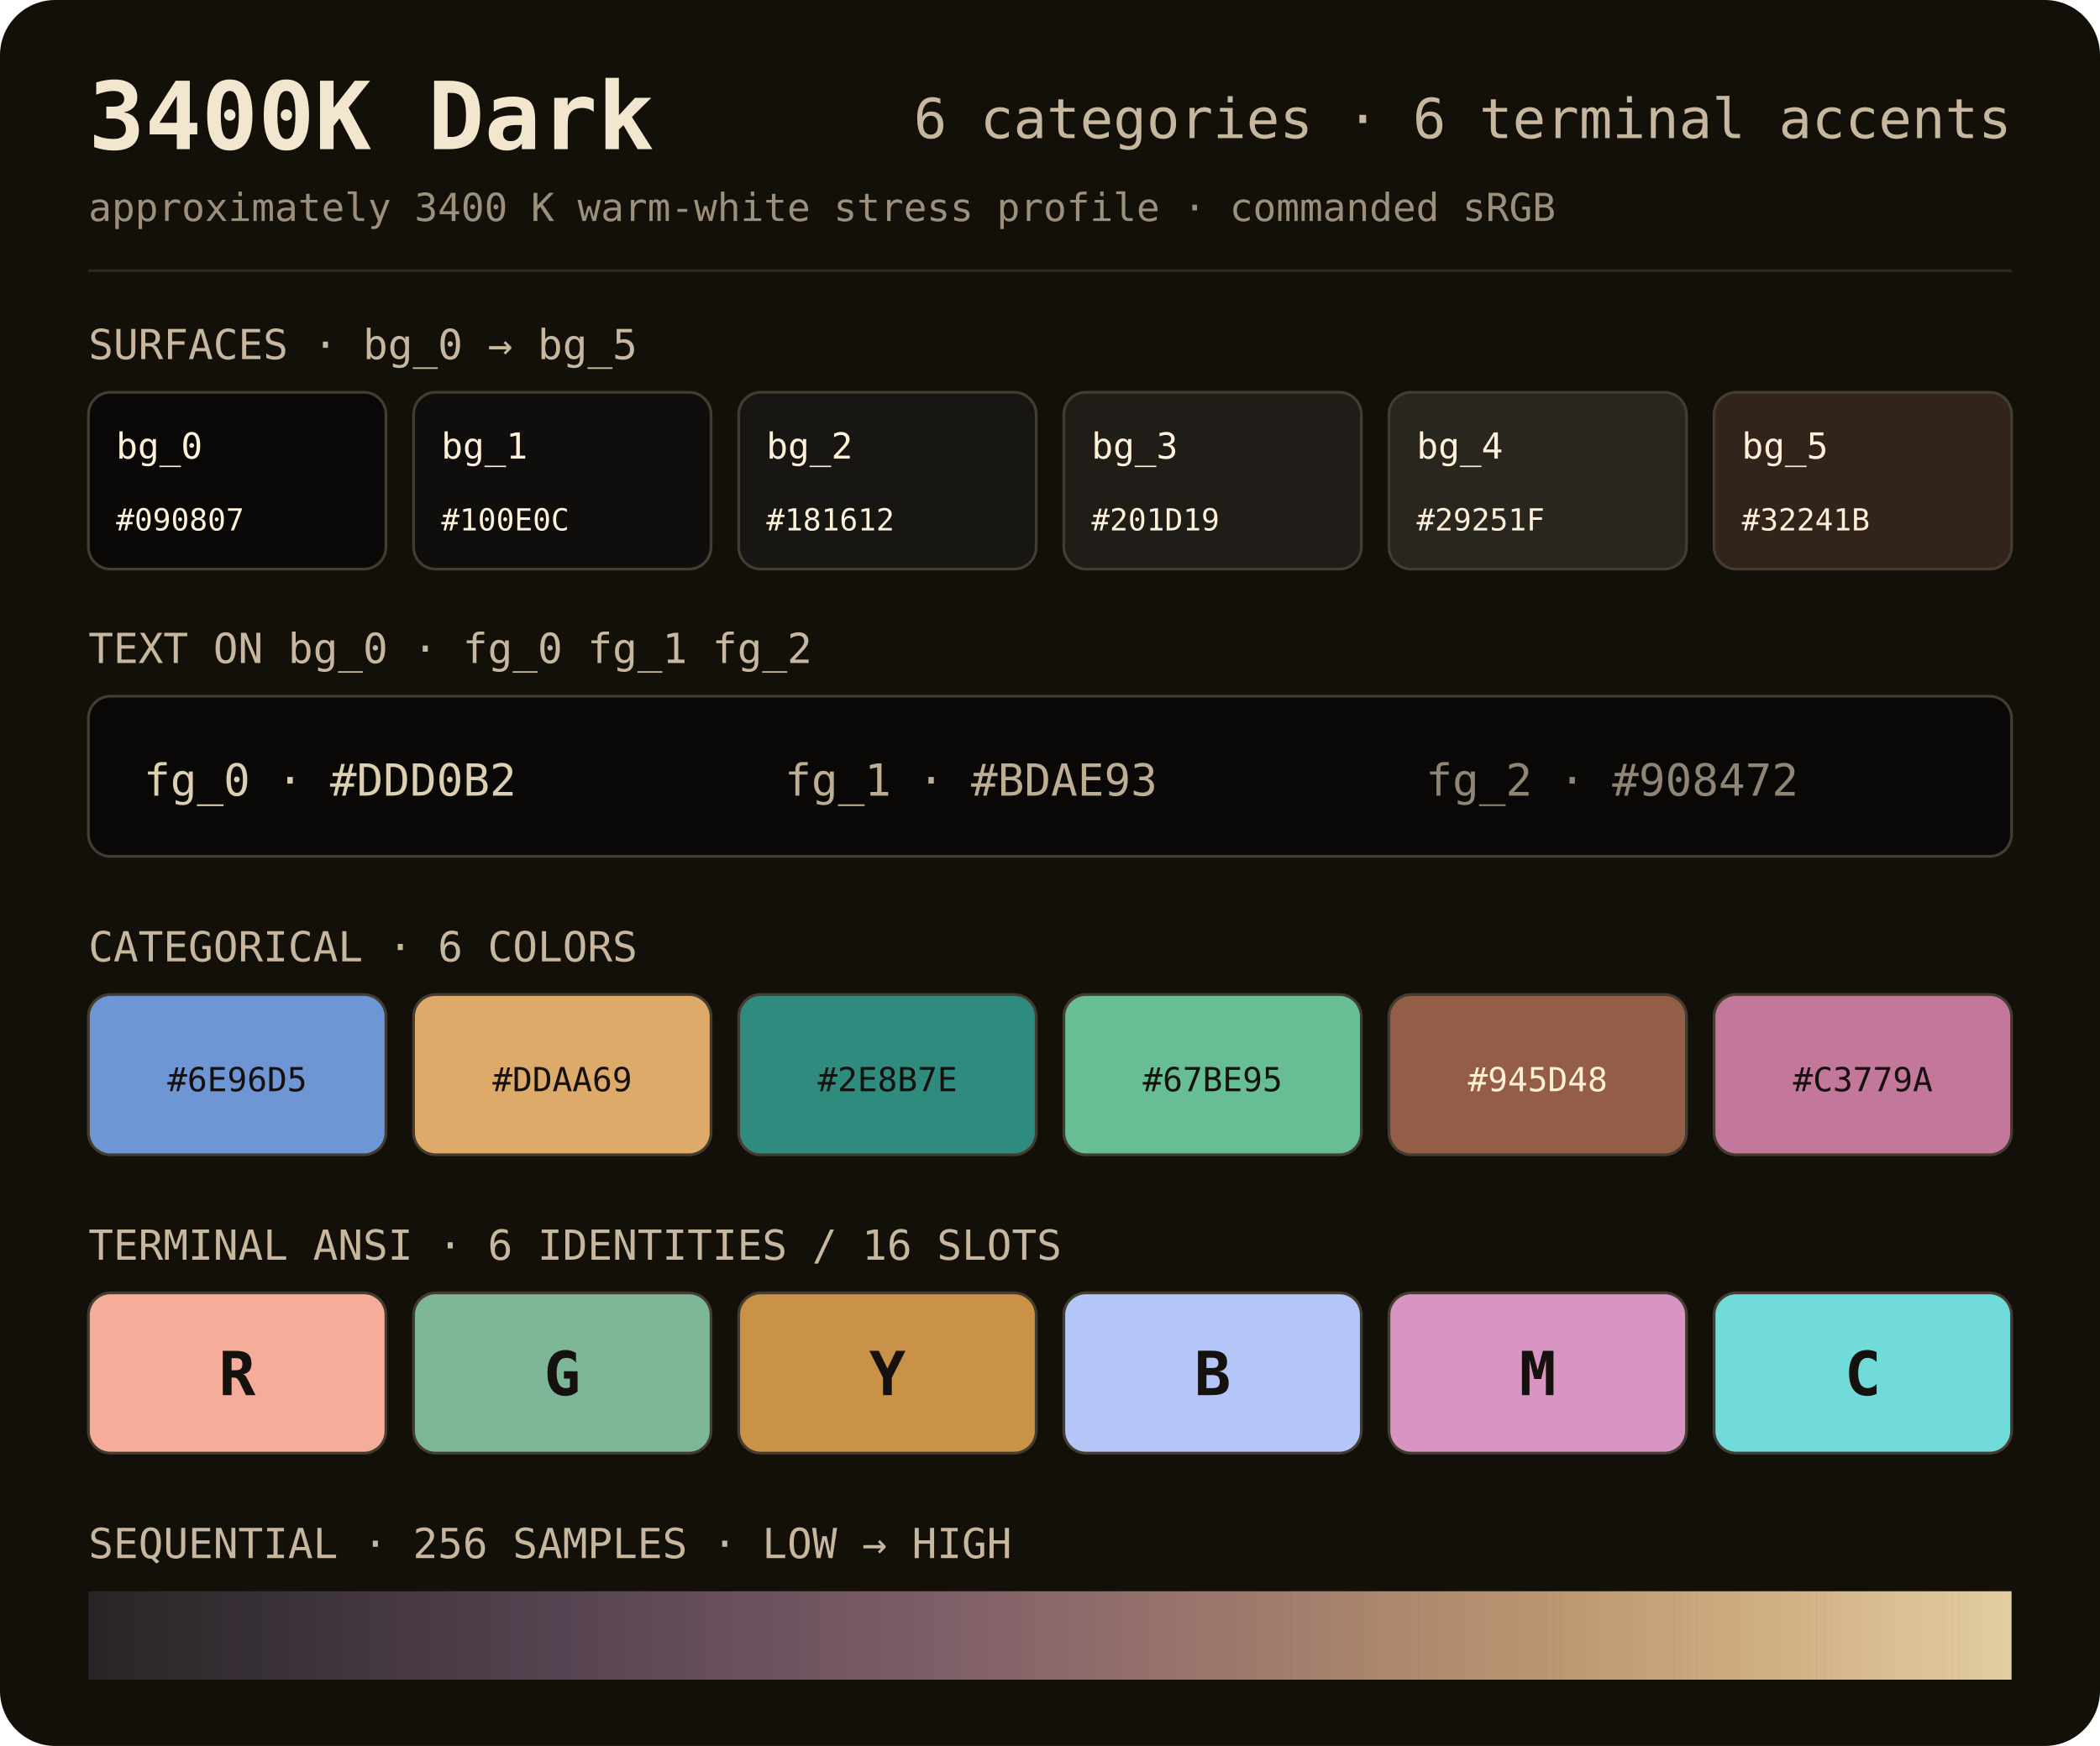
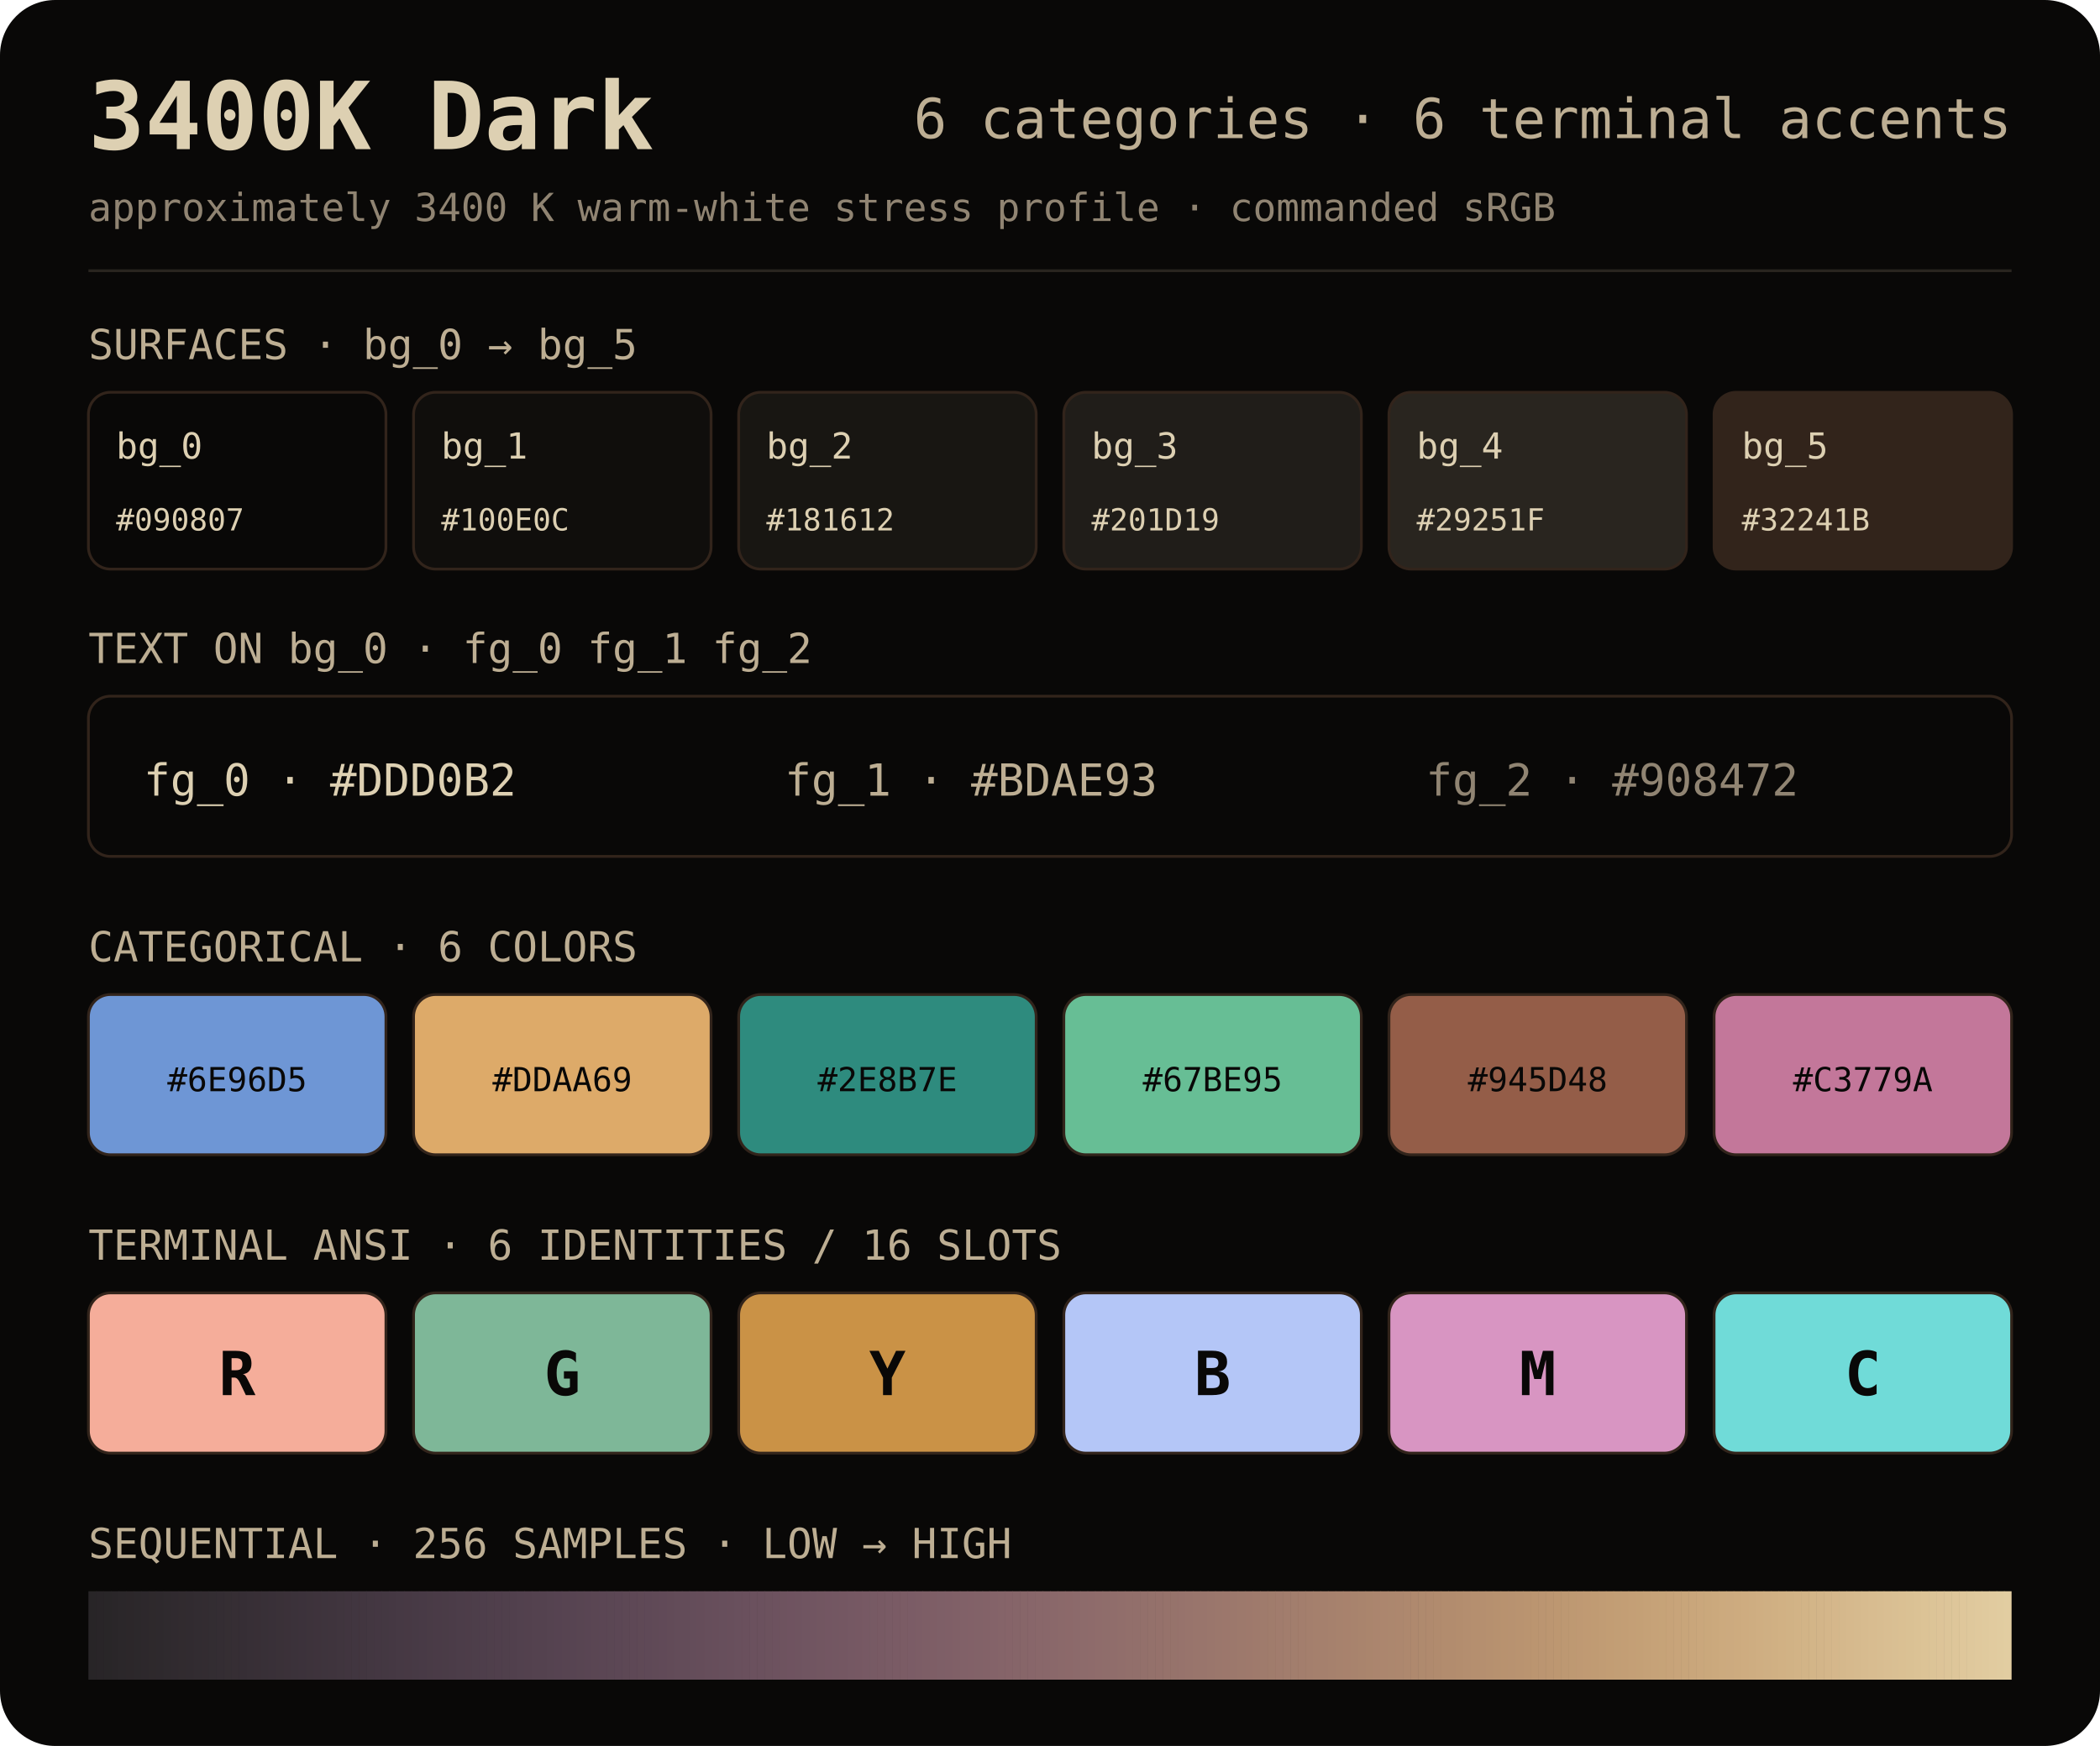
<svg xmlns="http://www.w3.org/2000/svg" width="760" height="632" viewBox="0 0 760 632">
-   <rect width="100%" height="100%" rx="20" fill="#131009" />
-   <text x="32" y="54" fill="#F2E7CE" font-size="34" font-family="ui-monospace, SFMono-Regular, Menlo, monospace" font-weight="700">3400K Dark</text>
-   <text x="728" y="50" fill="#C7B79E" font-size="20" font-family="ui-monospace, SFMono-Regular, Menlo, monospace" text-anchor="end">6 categories · 6 terminal accents</text>
-   <text x="32" y="80" fill="#9C8F7B" font-size="14" font-family="ui-monospace, SFMono-Regular, Menlo, monospace">approximately 3400 K warm-white stress profile · commanded sRGB</text>
-   <line x1="32" y1="98" x2="728" y2="98" stroke="#2E2820" />
-   <text x="32" y="130" fill="#C7B79E" font-size="15" font-family="ui-monospace, SFMono-Regular, Menlo, monospace">SURFACES · bg_0 → bg_5</text>
-   <rect x="32.00" y="142" width="107.67" height="64" rx="8" fill="#090807" stroke="#453C31" />
-   <text x="42.0" y="166" fill="#FFF0D8" font-size="13" font-family="ui-monospace, SFMono-Regular, Menlo, monospace">bg_0</text>
-   <text x="42.0" y="192" fill="#FFF0D8" font-size="11" font-family="ui-monospace, SFMono-Regular, Menlo, monospace">#090807</text>
-   <rect x="149.67" y="142" width="107.67" height="64" rx="8" fill="#100E0C" stroke="#453C31" />
-   <text x="159.667" y="166" fill="#FFF0D8" font-size="13" font-family="ui-monospace, SFMono-Regular, Menlo, monospace">bg_1</text>
-   <text x="159.667" y="192" fill="#FFF0D8" font-size="11" font-family="ui-monospace, SFMono-Regular, Menlo, monospace">#100E0C</text>
-   <rect x="267.33" y="142" width="107.67" height="64" rx="8" fill="#181612" stroke="#453C31" />
-   <text x="277.333" y="166" fill="#FFF0D8" font-size="13" font-family="ui-monospace, SFMono-Regular, Menlo, monospace">bg_2</text>
-   <text x="277.333" y="192" fill="#FFF0D8" font-size="11" font-family="ui-monospace, SFMono-Regular, Menlo, monospace">#181612</text>
-   <rect x="385.00" y="142" width="107.67" height="64" rx="8" fill="#201D19" stroke="#453C31" />
-   <text x="395.0" y="166" fill="#FFF0D8" font-size="13" font-family="ui-monospace, SFMono-Regular, Menlo, monospace">bg_3</text>
-   <text x="395.0" y="192" fill="#FFF0D8" font-size="11" font-family="ui-monospace, SFMono-Regular, Menlo, monospace">#201D19</text>
-   <rect x="502.67" y="142" width="107.67" height="64" rx="8" fill="#29251F" stroke="#453C31" />
-   <text x="512.667" y="166" fill="#FFF0D8" font-size="13" font-family="ui-monospace, SFMono-Regular, Menlo, monospace">bg_4</text>
-   <text x="512.667" y="192" fill="#FFF0D8" font-size="11" font-family="ui-monospace, SFMono-Regular, Menlo, monospace">#29251F</text>
-   <rect x="620.33" y="142" width="107.67" height="64" rx="8" fill="#32241B" stroke="#453C31" />
-   <text x="630.333" y="166" fill="#FFF0D8" font-size="13" font-family="ui-monospace, SFMono-Regular, Menlo, monospace">bg_5</text>
-   <text x="630.333" y="192" fill="#FFF0D8" font-size="11" font-family="ui-monospace, SFMono-Regular, Menlo, monospace">#32241B</text>
-   <text x="32" y="240" fill="#C7B79E" font-size="15" font-family="ui-monospace, SFMono-Regular, Menlo, monospace">TEXT ON bg_0 · fg_0 fg_1 fg_2</text>
-   <rect x="32" y="252" width="696" height="58" rx="8" fill="#090807" stroke="#453C31" />
+   <rect width="100%" height="100%" rx="20" fill="#090807" />
+   <text x="32" y="54" fill="#DDD0B2" font-size="34" font-family="ui-monospace, SFMono-Regular, Menlo, monospace" font-weight="700">3400K Dark</text>
+   <text x="728" y="50" fill="#BDAE93" font-size="20" font-family="ui-monospace, SFMono-Regular, Menlo, monospace" text-anchor="end">6 categories · 6 terminal accents</text>
+   <text x="32" y="80" fill="#908472" font-size="14" font-family="ui-monospace, SFMono-Regular, Menlo, monospace">approximately 3400 K warm-white stress profile · commanded sRGB</text>
+   <line x1="32" y1="98" x2="728" y2="98" stroke="#29251F" />
+   <text x="32" y="130" fill="#BDAE93" font-size="15" font-family="ui-monospace, SFMono-Regular, Menlo, monospace">SURFACES · bg_0 → bg_5</text>
+   <rect x="32.00" y="142" width="107.67" height="64" rx="8" fill="#090807" stroke="#32241B" />
+   <text x="42.0" y="166" fill="#DDD0B2" font-size="13" font-family="ui-monospace, SFMono-Regular, Menlo, monospace">bg_0</text>
+   <text x="42.0" y="192" fill="#DDD0B2" font-size="11" font-family="ui-monospace, SFMono-Regular, Menlo, monospace">#090807</text>
+   <rect x="149.67" y="142" width="107.67" height="64" rx="8" fill="#100E0C" stroke="#32241B" />
+   <text x="159.667" y="166" fill="#DDD0B2" font-size="13" font-family="ui-monospace, SFMono-Regular, Menlo, monospace">bg_1</text>
+   <text x="159.667" y="192" fill="#DDD0B2" font-size="11" font-family="ui-monospace, SFMono-Regular, Menlo, monospace">#100E0C</text>
+   <rect x="267.33" y="142" width="107.67" height="64" rx="8" fill="#181612" stroke="#32241B" />
+   <text x="277.333" y="166" fill="#DDD0B2" font-size="13" font-family="ui-monospace, SFMono-Regular, Menlo, monospace">bg_2</text>
+   <text x="277.333" y="192" fill="#DDD0B2" font-size="11" font-family="ui-monospace, SFMono-Regular, Menlo, monospace">#181612</text>
+   <rect x="385.00" y="142" width="107.67" height="64" rx="8" fill="#201D19" stroke="#32241B" />
+   <text x="395.0" y="166" fill="#DDD0B2" font-size="13" font-family="ui-monospace, SFMono-Regular, Menlo, monospace">bg_3</text>
+   <text x="395.0" y="192" fill="#DDD0B2" font-size="11" font-family="ui-monospace, SFMono-Regular, Menlo, monospace">#201D19</text>
+   <rect x="502.67" y="142" width="107.67" height="64" rx="8" fill="#29251F" stroke="#32241B" />
+   <text x="512.667" y="166" fill="#DDD0B2" font-size="13" font-family="ui-monospace, SFMono-Regular, Menlo, monospace">bg_4</text>
+   <text x="512.667" y="192" fill="#DDD0B2" font-size="11" font-family="ui-monospace, SFMono-Regular, Menlo, monospace">#29251F</text>
+   <rect x="620.33" y="142" width="107.67" height="64" rx="8" fill="#32241B" stroke="#32241B" />
+   <text x="630.333" y="166" fill="#DDD0B2" font-size="13" font-family="ui-monospace, SFMono-Regular, Menlo, monospace">bg_5</text>
+   <text x="630.333" y="192" fill="#DDD0B2" font-size="11" font-family="ui-monospace, SFMono-Regular, Menlo, monospace">#32241B</text>
+   <text x="32" y="240" fill="#BDAE93" font-size="15" font-family="ui-monospace, SFMono-Regular, Menlo, monospace">TEXT ON bg_0 · fg_0 fg_1 fg_2</text>
+   <rect x="32" y="252" width="696" height="58" rx="8" fill="#090807" stroke="#32241B" />
  <text x="52" y="288" fill="#DDD0B2" font-size="16" font-family="ui-monospace, SFMono-Regular, Menlo, monospace">fg_0 · #DDD0B2</text>
  <text x="284" y="288" fill="#BDAE93" font-size="16" font-family="ui-monospace, SFMono-Regular, Menlo, monospace">fg_1 · #BDAE93</text>
  <text x="516" y="288" fill="#908472" font-size="16" font-family="ui-monospace, SFMono-Regular, Menlo, monospace">fg_2 · #908472</text>
-   <text x="32" y="348" fill="#C7B79E" font-size="15" font-family="ui-monospace, SFMono-Regular, Menlo, monospace">CATEGORICAL · 6 COLORS</text>
-   <rect x="32.00" y="360" width="107.67" height="58" rx="8" fill="#6E96D5" stroke="#453C31" />
-   <text x="85.833" y="395" fill="#14110E" font-size="12" font-family="ui-monospace, SFMono-Regular, Menlo, monospace" text-anchor="middle">#6E96D5</text>
-   <rect x="149.67" y="360" width="107.67" height="58" rx="8" fill="#DDAA69" stroke="#453C31" />
-   <text x="203.5" y="395" fill="#14110E" font-size="12" font-family="ui-monospace, SFMono-Regular, Menlo, monospace" text-anchor="middle">#DDAA69</text>
-   <rect x="267.33" y="360" width="107.67" height="58" rx="8" fill="#2E8B7E" stroke="#453C31" />
-   <text x="321.167" y="395" fill="#14110E" font-size="12" font-family="ui-monospace, SFMono-Regular, Menlo, monospace" text-anchor="middle">#2E8B7E</text>
-   <rect x="385.00" y="360" width="107.67" height="58" rx="8" fill="#67BE95" stroke="#453C31" />
-   <text x="438.833" y="395" fill="#14110E" font-size="12" font-family="ui-monospace, SFMono-Regular, Menlo, monospace" text-anchor="middle">#67BE95</text>
-   <rect x="502.67" y="360" width="107.67" height="58" rx="8" fill="#945D48" stroke="#453C31" />
-   <text x="556.5" y="395" fill="#FFF0D8" font-size="12" font-family="ui-monospace, SFMono-Regular, Menlo, monospace" text-anchor="middle">#945D48</text>
-   <rect x="620.33" y="360" width="107.67" height="58" rx="8" fill="#C3779A" stroke="#453C31" />
-   <text x="674.167" y="395" fill="#14110E" font-size="12" font-family="ui-monospace, SFMono-Regular, Menlo, monospace" text-anchor="middle">#C3779A</text>
-   <text x="32" y="456" fill="#C7B79E" font-size="15" font-family="ui-monospace, SFMono-Regular, Menlo, monospace">TERMINAL ANSI · 6 IDENTITIES / 16 SLOTS</text>
-   <rect x="32.00" y="468" width="107.67" height="58" rx="8" fill="#F5AD9A" stroke="#453C31" />
-   <text x="85.833" y="505" fill="#14110E" font-size="22" font-family="ui-monospace, SFMono-Regular, Menlo, monospace" font-weight="700" text-anchor="middle">R</text>
-   <rect x="149.67" y="468" width="107.67" height="58" rx="8" fill="#7EB798" stroke="#453C31" />
-   <text x="203.5" y="505" fill="#14110E" font-size="22" font-family="ui-monospace, SFMono-Regular, Menlo, monospace" font-weight="700" text-anchor="middle">G</text>
-   <rect x="267.33" y="468" width="107.67" height="58" rx="8" fill="#CA9246" stroke="#453C31" />
-   <text x="321.167" y="505" fill="#14110E" font-size="22" font-family="ui-monospace, SFMono-Regular, Menlo, monospace" font-weight="700" text-anchor="middle">Y</text>
-   <rect x="385.00" y="468" width="107.67" height="58" rx="8" fill="#B4C6F7" stroke="#453C31" />
-   <text x="438.833" y="505" fill="#14110E" font-size="22" font-family="ui-monospace, SFMono-Regular, Menlo, monospace" font-weight="700" text-anchor="middle">B</text>
-   <rect x="502.67" y="468" width="107.67" height="58" rx="8" fill="#D895C2" stroke="#453C31" />
-   <text x="556.5" y="505" fill="#14110E" font-size="22" font-family="ui-monospace, SFMono-Regular, Menlo, monospace" font-weight="700" text-anchor="middle">M</text>
-   <rect x="620.33" y="468" width="107.67" height="58" rx="8" fill="#70DBD8" stroke="#453C31" />
-   <text x="674.167" y="505" fill="#14110E" font-size="22" font-family="ui-monospace, SFMono-Regular, Menlo, monospace" font-weight="700" text-anchor="middle">C</text>
-   <text x="32" y="564" fill="#C7B79E" font-size="15" font-family="ui-monospace, SFMono-Regular, Menlo, monospace">SEQUENTIAL · 256 SAMPLES · LOW → HIGH</text>
+   <text x="32" y="348" fill="#BDAE93" font-size="15" font-family="ui-monospace, SFMono-Regular, Menlo, monospace">CATEGORICAL · 6 COLORS</text>
+   <rect x="32.00" y="360" width="107.67" height="58" rx="8" fill="#6E96D5" stroke="#32241B" />
+   <text x="85.833" y="395" fill="#090807" font-size="12" font-family="ui-monospace, SFMono-Regular, Menlo, monospace" text-anchor="middle">#6E96D5</text>
+   <rect x="149.67" y="360" width="107.67" height="58" rx="8" fill="#DDAA69" stroke="#32241B" />
+   <text x="203.5" y="395" fill="#090807" font-size="12" font-family="ui-monospace, SFMono-Regular, Menlo, monospace" text-anchor="middle">#DDAA69</text>
+   <rect x="267.33" y="360" width="107.67" height="58" rx="8" fill="#2E8B7E" stroke="#32241B" />
+   <text x="321.167" y="395" fill="#090807" font-size="12" font-family="ui-monospace, SFMono-Regular, Menlo, monospace" text-anchor="middle">#2E8B7E</text>
+   <rect x="385.00" y="360" width="107.67" height="58" rx="8" fill="#67BE95" stroke="#32241B" />
+   <text x="438.833" y="395" fill="#090807" font-size="12" font-family="ui-monospace, SFMono-Regular, Menlo, monospace" text-anchor="middle">#67BE95</text>
+   <rect x="502.67" y="360" width="107.67" height="58" rx="8" fill="#945D48" stroke="#32241B" />
+   <text x="556.5" y="395" fill="#090807" font-size="12" font-family="ui-monospace, SFMono-Regular, Menlo, monospace" text-anchor="middle">#945D48</text>
+   <rect x="620.33" y="360" width="107.67" height="58" rx="8" fill="#C3779A" stroke="#32241B" />
+   <text x="674.167" y="395" fill="#090807" font-size="12" font-family="ui-monospace, SFMono-Regular, Menlo, monospace" text-anchor="middle">#C3779A</text>
+   <text x="32" y="456" fill="#BDAE93" font-size="15" font-family="ui-monospace, SFMono-Regular, Menlo, monospace">TERMINAL ANSI · 6 IDENTITIES / 16 SLOTS</text>
+   <rect x="32.00" y="468" width="107.67" height="58" rx="8" fill="#F5AD9A" stroke="#32241B" />
+   <text x="85.833" y="505" fill="#090807" font-size="22" font-family="ui-monospace, SFMono-Regular, Menlo, monospace" font-weight="700" text-anchor="middle">R</text>
+   <rect x="149.67" y="468" width="107.67" height="58" rx="8" fill="#7EB798" stroke="#32241B" />
+   <text x="203.5" y="505" fill="#090807" font-size="22" font-family="ui-monospace, SFMono-Regular, Menlo, monospace" font-weight="700" text-anchor="middle">G</text>
+   <rect x="267.33" y="468" width="107.67" height="58" rx="8" fill="#CA9246" stroke="#32241B" />
+   <text x="321.167" y="505" fill="#090807" font-size="22" font-family="ui-monospace, SFMono-Regular, Menlo, monospace" font-weight="700" text-anchor="middle">Y</text>
+   <rect x="385.00" y="468" width="107.67" height="58" rx="8" fill="#B4C6F7" stroke="#32241B" />
+   <text x="438.833" y="505" fill="#090807" font-size="22" font-family="ui-monospace, SFMono-Regular, Menlo, monospace" font-weight="700" text-anchor="middle">B</text>
+   <rect x="502.67" y="468" width="107.67" height="58" rx="8" fill="#D895C2" stroke="#32241B" />
+   <text x="556.5" y="505" fill="#090807" font-size="22" font-family="ui-monospace, SFMono-Regular, Menlo, monospace" font-weight="700" text-anchor="middle">M</text>
+   <rect x="620.33" y="468" width="107.67" height="58" rx="8" fill="#70DBD8" stroke="#32241B" />
+   <text x="674.167" y="505" fill="#090807" font-size="22" font-family="ui-monospace, SFMono-Regular, Menlo, monospace" font-weight="700" text-anchor="middle">C</text>
+   <text x="32" y="564" fill="#BDAE93" font-size="15" font-family="ui-monospace, SFMono-Regular, Menlo, monospace">SEQUENTIAL · 256 SAMPLES · LOW → HIGH</text>
  <rect x="32" y="576" width="2.9" height="32" fill="#282527" />
  <rect x="34.719" y="576" width="2.9" height="32" fill="#292528" />
  <rect x="37.438" y="576" width="2.9" height="32" fill="#292628" />
  <rect x="40.156" y="576" width="2.9" height="32" fill="#2A2629" />
  <rect x="42.875" y="576" width="2.9" height="32" fill="#2B272A" />
  <rect x="45.594" y="576" width="2.9" height="32" fill="#2C272A" />
  <rect x="48.312" y="576" width="2.9" height="32" fill="#2C282B" />
  <rect x="51.031" y="576" width="2.9" height="32" fill="#2D282C" />
  <rect x="53.75" y="576" width="2.9" height="32" fill="#2E292C" />
  <rect x="56.469" y="576" width="2.9" height="32" fill="#2E292D" />
  <rect x="59.188" y="576" width="2.9" height="32" fill="#2F2A2E" />
  <rect x="61.906" y="576" width="2.9" height="32" fill="#302A2F" />
  <rect x="64.625" y="576" width="2.9" height="32" fill="#312B2F" />
  <rect x="67.344" y="576" width="2.9" height="32" fill="#312B30" />
  <rect x="70.062" y="576" width="2.9" height="32" fill="#322C31" />
  <rect x="72.781" y="576" width="2.9" height="32" fill="#332C31" />
  <rect x="75.5" y="576" width="2.9" height="32" fill="#332D32" />
  <rect x="78.219" y="576" width="2.9" height="32" fill="#342D33" />
  <rect x="80.938" y="576" width="2.9" height="32" fill="#352E33" />
  <rect x="83.656" y="576" width="2.9" height="32" fill="#362E34" />
  <rect x="86.375" y="576" width="2.9" height="32" fill="#362E35" />
  <rect x="89.094" y="576" width="2.9" height="32" fill="#372F36" />
  <rect x="91.812" y="576" width="2.9" height="32" fill="#382F36" />
  <rect x="94.531" y="576" width="2.9" height="32" fill="#383037" />
  <rect x="97.25" y="576" width="2.9" height="32" fill="#393038" />
  <rect x="99.969" y="576" width="2.9" height="32" fill="#3A3138" />
  <rect x="102.688" y="576" width="2.9" height="32" fill="#3B3139" />
  <rect x="105.406" y="576" width="2.9" height="32" fill="#3B323A" />
  <rect x="108.125" y="576" width="2.9" height="32" fill="#3C323B" />
  <rect x="110.844" y="576" width="2.9" height="32" fill="#3D333B" />
  <rect x="113.562" y="576" width="2.9" height="32" fill="#3E333C" />
  <rect x="116.281" y="576" width="2.9" height="32" fill="#3E343D" />
  <rect x="119" y="576" width="2.9" height="32" fill="#3F343D" />
  <rect x="121.719" y="576" width="2.9" height="32" fill="#40353E" />
  <rect x="124.438" y="576" width="2.9" height="32" fill="#41353F" />
  <rect x="127.156" y="576" width="2.9" height="32" fill="#413640" />
  <rect x="129.875" y="576" width="2.9" height="32" fill="#423640" />
  <rect x="132.594" y="576" width="2.9" height="32" fill="#433741" />
  <rect x="135.312" y="576" width="2.9" height="32" fill="#443742" />
  <rect x="138.031" y="576" width="2.9" height="32" fill="#443842" />
  <rect x="140.75" y="576" width="2.9" height="32" fill="#453843" />
  <rect x="143.469" y="576" width="2.9" height="32" fill="#463944" />
  <rect x="146.188" y="576" width="2.9" height="32" fill="#473944" />
  <rect x="148.906" y="576" width="2.9" height="32" fill="#473A45" />
  <rect x="151.625" y="576" width="2.9" height="32" fill="#483A46" />
  <rect x="154.344" y="576" width="2.9" height="32" fill="#493B46" />
  <rect x="157.062" y="576" width="2.9" height="32" fill="#4A3B47" />
  <rect x="159.781" y="576" width="2.9" height="32" fill="#4A3C47" />
  <rect x="162.5" y="576" width="2.9" height="32" fill="#4B3C48" />
  <rect x="165.219" y="576" width="2.9" height="32" fill="#4C3D49" />
  <rect x="167.938" y="576" width="2.9" height="32" fill="#4D3D49" />
  <rect x="170.656" y="576" width="2.9" height="32" fill="#4D3E4A" />
  <rect x="173.375" y="576" width="2.9" height="32" fill="#4E3E4B" />
  <rect x="176.094" y="576" width="2.9" height="32" fill="#4F3F4B" />
  <rect x="178.812" y="576" width="2.9" height="32" fill="#503F4C" />
  <rect x="181.531" y="576" width="2.9" height="32" fill="#50404C" />
  <rect x="184.25" y="576" width="2.9" height="32" fill="#51404D" />
  <rect x="186.969" y="576" width="2.9" height="32" fill="#52414E" />
  <rect x="189.688" y="576" width="2.9" height="32" fill="#53414E" />
  <rect x="192.406" y="576" width="2.9" height="32" fill="#54424F" />
  <rect x="195.125" y="576" width="2.9" height="32" fill="#54424F" />
  <rect x="197.844" y="576" width="2.9" height="32" fill="#554350" />
  <rect x="200.562" y="576" width="2.9" height="32" fill="#564351" />
  <rect x="203.281" y="576" width="2.9" height="32" fill="#574451" />
  <rect x="206" y="576" width="2.9" height="32" fill="#574452" />
  <rect x="208.719" y="576" width="2.9" height="32" fill="#584552" />
  <rect x="211.438" y="576" width="2.9" height="32" fill="#594553" />
  <rect x="214.156" y="576" width="2.9" height="32" fill="#5A4653" />
  <rect x="216.875" y="576" width="2.9" height="32" fill="#5B4654" />
  <rect x="219.594" y="576" width="2.9" height="32" fill="#5B4754" />
  <rect x="222.312" y="576" width="2.9" height="32" fill="#5C4755" />
  <rect x="225.031" y="576" width="2.9" height="32" fill="#5D4855" />
  <rect x="227.75" y="576" width="2.9" height="32" fill="#5E4856" />
  <rect x="230.469" y="576" width="2.9" height="32" fill="#5F4956" />
  <rect x="233.188" y="576" width="2.9" height="32" fill="#5F4957" />
  <rect x="235.906" y="576" width="2.9" height="32" fill="#604A57" />
  <rect x="238.625" y="576" width="2.9" height="32" fill="#614A58" />
  <rect x="241.344" y="576" width="2.9" height="32" fill="#624B58" />
  <rect x="244.062" y="576" width="2.9" height="32" fill="#634C59" />
  <rect x="246.781" y="576" width="2.9" height="32" fill="#634C59" />
  <rect x="249.5" y="576" width="2.9" height="32" fill="#644D5A" />
  <rect x="252.219" y="576" width="2.9" height="32" fill="#654D5A" />
  <rect x="254.938" y="576" width="2.9" height="32" fill="#664E5B" />
  <rect x="257.656" y="576" width="2.9" height="32" fill="#674E5B" />
  <rect x="260.375" y="576" width="2.9" height="32" fill="#674F5C" />
  <rect x="263.094" y="576" width="2.9" height="32" fill="#684F5C" />
  <rect x="265.812" y="576" width="2.9" height="32" fill="#69505D" />
  <rect x="268.531" y="576" width="2.9" height="32" fill="#6A505D" />
  <rect x="271.25" y="576" width="2.9" height="32" fill="#6B515E" />
  <rect x="273.969" y="576" width="2.9" height="32" fill="#6B515E" />
  <rect x="276.688" y="576" width="2.9" height="32" fill="#6C525E" />
  <rect x="279.406" y="576" width="2.9" height="32" fill="#6D525F" />
  <rect x="282.125" y="576" width="2.9" height="32" fill="#6E535F" />
  <rect x="284.844" y="576" width="2.9" height="32" fill="#6F5360" />
  <rect x="287.562" y="576" width="2.9" height="32" fill="#6F5460" />
  <rect x="290.281" y="576" width="2.9" height="32" fill="#705561" />
  <rect x="293" y="576" width="2.9" height="32" fill="#715561" />
  <rect x="295.719" y="576" width="2.9" height="32" fill="#725661" />
  <rect x="298.438" y="576" width="2.9" height="32" fill="#735662" />
  <rect x="301.156" y="576" width="2.9" height="32" fill="#735762" />
  <rect x="303.875" y="576" width="2.9" height="32" fill="#745762" />
  <rect x="306.594" y="576" width="2.9" height="32" fill="#755863" />
  <rect x="309.312" y="576" width="2.9" height="32" fill="#765863" />
  <rect x="312.031" y="576" width="2.9" height="32" fill="#775964" />
  <rect x="314.75" y="576" width="2.9" height="32" fill="#775A64" />
  <rect x="317.469" y="576" width="2.9" height="32" fill="#785A64" />
  <rect x="320.188" y="576" width="2.9" height="32" fill="#795B65" />
  <rect x="322.906" y="576" width="2.9" height="32" fill="#7A5B65" />
  <rect x="325.625" y="576" width="2.9" height="32" fill="#7B5C65" />
  <rect x="328.344" y="576" width="2.9" height="32" fill="#7B5C66" />
  <rect x="331.062" y="576" width="2.9" height="32" fill="#7C5D66" />
  <rect x="333.781" y="576" width="2.9" height="32" fill="#7D5E66" />
  <rect x="336.5" y="576" width="2.9" height="32" fill="#7E5E66" />
  <rect x="339.219" y="576" width="2.9" height="32" fill="#7E5F67" />
  <rect x="341.938" y="576" width="2.9" height="32" fill="#7F5F67" />
  <rect x="344.656" y="576" width="2.9" height="32" fill="#806067" />
  <rect x="347.375" y="576" width="2.9" height="32" fill="#816168" />
  <rect x="350.094" y="576" width="2.9" height="32" fill="#826168" />
  <rect x="352.812" y="576" width="2.9" height="32" fill="#826268" />
  <rect x="355.531" y="576" width="2.9" height="32" fill="#836268" />
  <rect x="358.25" y="576" width="2.9" height="32" fill="#846369" />
  <rect x="360.969" y="576" width="2.9" height="32" fill="#856469" />
  <rect x="363.688" y="576" width="2.9" height="32" fill="#866469" />
  <rect x="366.406" y="576" width="2.9" height="32" fill="#866569" />
  <rect x="369.125" y="576" width="2.9" height="32" fill="#876669" />
  <rect x="371.844" y="576" width="2.9" height="32" fill="#88666A" />
  <rect x="374.562" y="576" width="2.9" height="32" fill="#89676A" />
  <rect x="377.281" y="576" width="2.9" height="32" fill="#89676A" />
  <rect x="380" y="576" width="2.9" height="32" fill="#8A686A" />
  <rect x="382.719" y="576" width="2.9" height="32" fill="#8B696A" />
  <rect x="385.438" y="576" width="2.9" height="32" fill="#8C696A" />
  <rect x="388.156" y="576" width="2.9" height="32" fill="#8C6A6B" />
  <rect x="390.875" y="576" width="2.9" height="32" fill="#8D6B6B" />
  <rect x="393.594" y="576" width="2.9" height="32" fill="#8E6B6B" />
  <rect x="396.312" y="576" width="2.9" height="32" fill="#8F6C6B" />
  <rect x="399.031" y="576" width="2.9" height="32" fill="#8F6D6B" />
  <rect x="401.75" y="576" width="2.9" height="32" fill="#906D6B" />
  <rect x="404.469" y="576" width="2.9" height="32" fill="#916E6B" />
  <rect x="407.188" y="576" width="2.9" height="32" fill="#926F6B" />
  <rect x="409.906" y="576" width="2.9" height="32" fill="#926F6B" />
  <rect x="412.625" y="576" width="2.9" height="32" fill="#93706B" />
  <rect x="415.344" y="576" width="2.9" height="32" fill="#94716B" />
  <rect x="418.062" y="576" width="2.9" height="32" fill="#95716B" />
  <rect x="420.781" y="576" width="2.9" height="32" fill="#96726B" />
  <rect x="423.5" y="576" width="2.9" height="32" fill="#96736B" />
  <rect x="426.219" y="576" width="2.9" height="32" fill="#97736C" />
  <rect x="428.938" y="576" width="2.9" height="32" fill="#98746C" />
  <rect x="431.656" y="576" width="2.9" height="32" fill="#99756C" />
  <rect x="434.375" y="576" width="2.9" height="32" fill="#99756C" />
  <rect x="437.094" y="576" width="2.9" height="32" fill="#9A766C" />
  <rect x="439.812" y="576" width="2.9" height="32" fill="#9B776C" />
  <rect x="442.531" y="576" width="2.9" height="32" fill="#9C776C" />
  <rect x="445.25" y="576" width="2.9" height="32" fill="#9C786C" />
  <rect x="447.969" y="576" width="2.9" height="32" fill="#9D796C" />
  <rect x="450.688" y="576" width="2.9" height="32" fill="#9E796C" />
  <rect x="453.406" y="576" width="2.9" height="32" fill="#9F7A6C" />
  <rect x="456.125" y="576" width="2.9" height="32" fill="#9F7B6C" />
  <rect x="458.844" y="576" width="2.9" height="32" fill="#A07C6C" />
  <rect x="461.562" y="576" width="2.9" height="32" fill="#A17C6D" />
  <rect x="464.281" y="576" width="2.9" height="32" fill="#A27D6D" />
  <rect x="467" y="576" width="2.9" height="32" fill="#A27E6D" />
  <rect x="469.719" y="576" width="2.9" height="32" fill="#A37E6D" />
  <rect x="472.438" y="576" width="2.9" height="32" fill="#A47F6D" />
  <rect x="475.156" y="576" width="2.9" height="32" fill="#A5806D" />
  <rect x="477.875" y="576" width="2.9" height="32" fill="#A5806D" />
  <rect x="480.594" y="576" width="2.9" height="32" fill="#A6816D" />
  <rect x="483.312" y="576" width="2.9" height="32" fill="#A7826D" />
  <rect x="486.031" y="576" width="2.9" height="32" fill="#A8826D" />
  <rect x="488.75" y="576" width="2.9" height="32" fill="#A8836D" />
  <rect x="491.469" y="576" width="2.9" height="32" fill="#A9846D" />
  <rect x="494.188" y="576" width="2.9" height="32" fill="#AA856D" />
  <rect x="496.906" y="576" width="2.9" height="32" fill="#AB856E" />
  <rect x="499.625" y="576" width="2.9" height="32" fill="#AC866E" />
  <rect x="502.344" y="576" width="2.9" height="32" fill="#AC876E" />
  <rect x="505.062" y="576" width="2.9" height="32" fill="#AD876E" />
  <rect x="507.781" y="576" width="2.9" height="32" fill="#AE886E" />
  <rect x="510.5" y="576" width="2.9" height="32" fill="#AF896E" />
  <rect x="513.219" y="576" width="2.9" height="32" fill="#AF8A6E" />
  <rect x="515.938" y="576" width="2.9" height="32" fill="#B08A6E" />
  <rect x="518.656" y="576" width="2.9" height="32" fill="#B18B6E" />
  <rect x="521.375" y="576" width="2.9" height="32" fill="#B28C6E" />
  <rect x="524.094" y="576" width="2.9" height="32" fill="#B28C6E" />
  <rect x="526.812" y="576" width="2.9" height="32" fill="#B38D6E" />
  <rect x="529.531" y="576" width="2.9" height="32" fill="#B48E6F" />
  <rect x="532.25" y="576" width="2.9" height="32" fill="#B58F6F" />
  <rect x="534.969" y="576" width="2.9" height="32" fill="#B58F6F" />
  <rect x="537.688" y="576" width="2.9" height="32" fill="#B6906F" />
  <rect x="540.406" y="576" width="2.9" height="32" fill="#B7916F" />
  <rect x="543.125" y="576" width="2.9" height="32" fill="#B8926F" />
  <rect x="545.844" y="576" width="2.9" height="32" fill="#B89270" />
  <rect x="548.562" y="576" width="2.9" height="32" fill="#B99370" />
  <rect x="551.281" y="576" width="2.9" height="32" fill="#BA9470" />
  <rect x="554" y="576" width="2.9" height="32" fill="#BB9570" />
  <rect x="556.719" y="576" width="2.9" height="32" fill="#BB9571" />
  <rect x="559.438" y="576" width="2.9" height="32" fill="#BC9671" />
  <rect x="562.156" y="576" width="2.9" height="32" fill="#BD9771" />
  <rect x="564.875" y="576" width="2.9" height="32" fill="#BD9872" />
  <rect x="567.594" y="576" width="2.9" height="32" fill="#BE9972" />
  <rect x="570.312" y="576" width="2.9" height="32" fill="#BF9973" />
  <rect x="573.031" y="576" width="2.9" height="32" fill="#C09A73" />
  <rect x="575.75" y="576" width="2.9" height="32" fill="#C09B73" />
  <rect x="578.469" y="576" width="2.9" height="32" fill="#C19C74" />
  <rect x="581.188" y="576" width="2.9" height="32" fill="#C29D74" />
  <rect x="583.906" y="576" width="2.9" height="32" fill="#C29E75" />
  <rect x="586.625" y="576" width="2.9" height="32" fill="#C39E75" />
  <rect x="589.344" y="576" width="2.9" height="32" fill="#C49F76" />
  <rect x="592.062" y="576" width="2.9" height="32" fill="#C4A076" />
  <rect x="594.781" y="576" width="2.9" height="32" fill="#C5A177" />
  <rect x="597.5" y="576" width="2.9" height="32" fill="#C6A278" />
  <rect x="600.219" y="576" width="2.9" height="32" fill="#C6A378" />
  <rect x="602.938" y="576" width="2.9" height="32" fill="#C7A379" />
  <rect x="605.656" y="576" width="2.9" height="32" fill="#C8A47A" />
  <rect x="608.375" y="576" width="2.9" height="32" fill="#C8A57A" />
  <rect x="611.094" y="576" width="2.9" height="32" fill="#C9A67B" />
  <rect x="613.812" y="576" width="2.9" height="32" fill="#CAA77C" />
  <rect x="616.531" y="576" width="2.9" height="32" fill="#CAA87C" />
  <rect x="619.25" y="576" width="2.9" height="32" fill="#CBA97D" />
  <rect x="621.969" y="576" width="2.9" height="32" fill="#CCAA7E" />
  <rect x="624.688" y="576" width="2.9" height="32" fill="#CCAA7F" />
  <rect x="627.406" y="576" width="2.9" height="32" fill="#CDAB7F" />
  <rect x="630.125" y="576" width="2.9" height="32" fill="#CEAC80" />
  <rect x="632.844" y="576" width="2.9" height="32" fill="#CEAD81" />
  <rect x="635.562" y="576" width="2.9" height="32" fill="#CFAE82" />
  <rect x="638.281" y="576" width="2.9" height="32" fill="#CFAF83" />
  <rect x="641" y="576" width="2.9" height="32" fill="#D0B083" />
  <rect x="643.719" y="576" width="2.9" height="32" fill="#D1B184" />
  <rect x="646.438" y="576" width="2.9" height="32" fill="#D1B285" />
  <rect x="649.156" y="576" width="2.9" height="32" fill="#D2B386" />
  <rect x="651.875" y="576" width="2.9" height="32" fill="#D2B487" />
  <rect x="654.594" y="576" width="2.9" height="32" fill="#D3B588" />
  <rect x="657.312" y="576" width="2.9" height="32" fill="#D3B589" />
  <rect x="660.031" y="576" width="2.9" height="32" fill="#D4B68A" />
  <rect x="662.75" y="576" width="2.9" height="32" fill="#D5B78B" />
  <rect x="665.469" y="576" width="2.9" height="32" fill="#D5B88C" />
  <rect x="668.188" y="576" width="2.9" height="32" fill="#D6B98D" />
  <rect x="670.906" y="576" width="2.9" height="32" fill="#D6BA8E" />
  <rect x="673.625" y="576" width="2.9" height="32" fill="#D7BB8F" />
  <rect x="676.344" y="576" width="2.9" height="32" fill="#D8BC90" />
  <rect x="679.062" y="576" width="2.9" height="32" fill="#D8BD91" />
  <rect x="681.781" y="576" width="2.9" height="32" fill="#D9BE92" />
  <rect x="684.5" y="576" width="2.9" height="32" fill="#D9BF93" />
  <rect x="687.219" y="576" width="2.9" height="32" fill="#DAC093" />
  <rect x="689.938" y="576" width="2.9" height="32" fill="#DAC194" />
  <rect x="692.656" y="576" width="2.9" height="32" fill="#DBC295" />
  <rect x="695.375" y="576" width="2.9" height="32" fill="#DCC396" />
  <rect x="698.094" y="576" width="2.9" height="32" fill="#DCC497" />
  <rect x="700.812" y="576" width="2.9" height="32" fill="#DDC498" />
  <rect x="703.531" y="576" width="2.9" height="32" fill="#DDC599" />
  <rect x="706.25" y="576" width="2.9" height="32" fill="#DEC69A" />
  <rect x="708.969" y="576" width="2.9" height="32" fill="#DFC79B" />
  <rect x="711.688" y="576" width="2.9" height="32" fill="#DFC89C" />
  <rect x="714.406" y="576" width="2.9" height="32" fill="#E0C99D" />
  <rect x="717.125" y="576" width="2.9" height="32" fill="#E0CA9E" />
  <rect x="719.844" y="576" width="2.9" height="32" fill="#E1CB9F" />
  <rect x="722.562" y="576" width="2.9" height="32" fill="#E1CCA0" />
  <rect x="725.281" y="576" width="2.719" height="32" fill="#E2CDA1" />
</svg>
